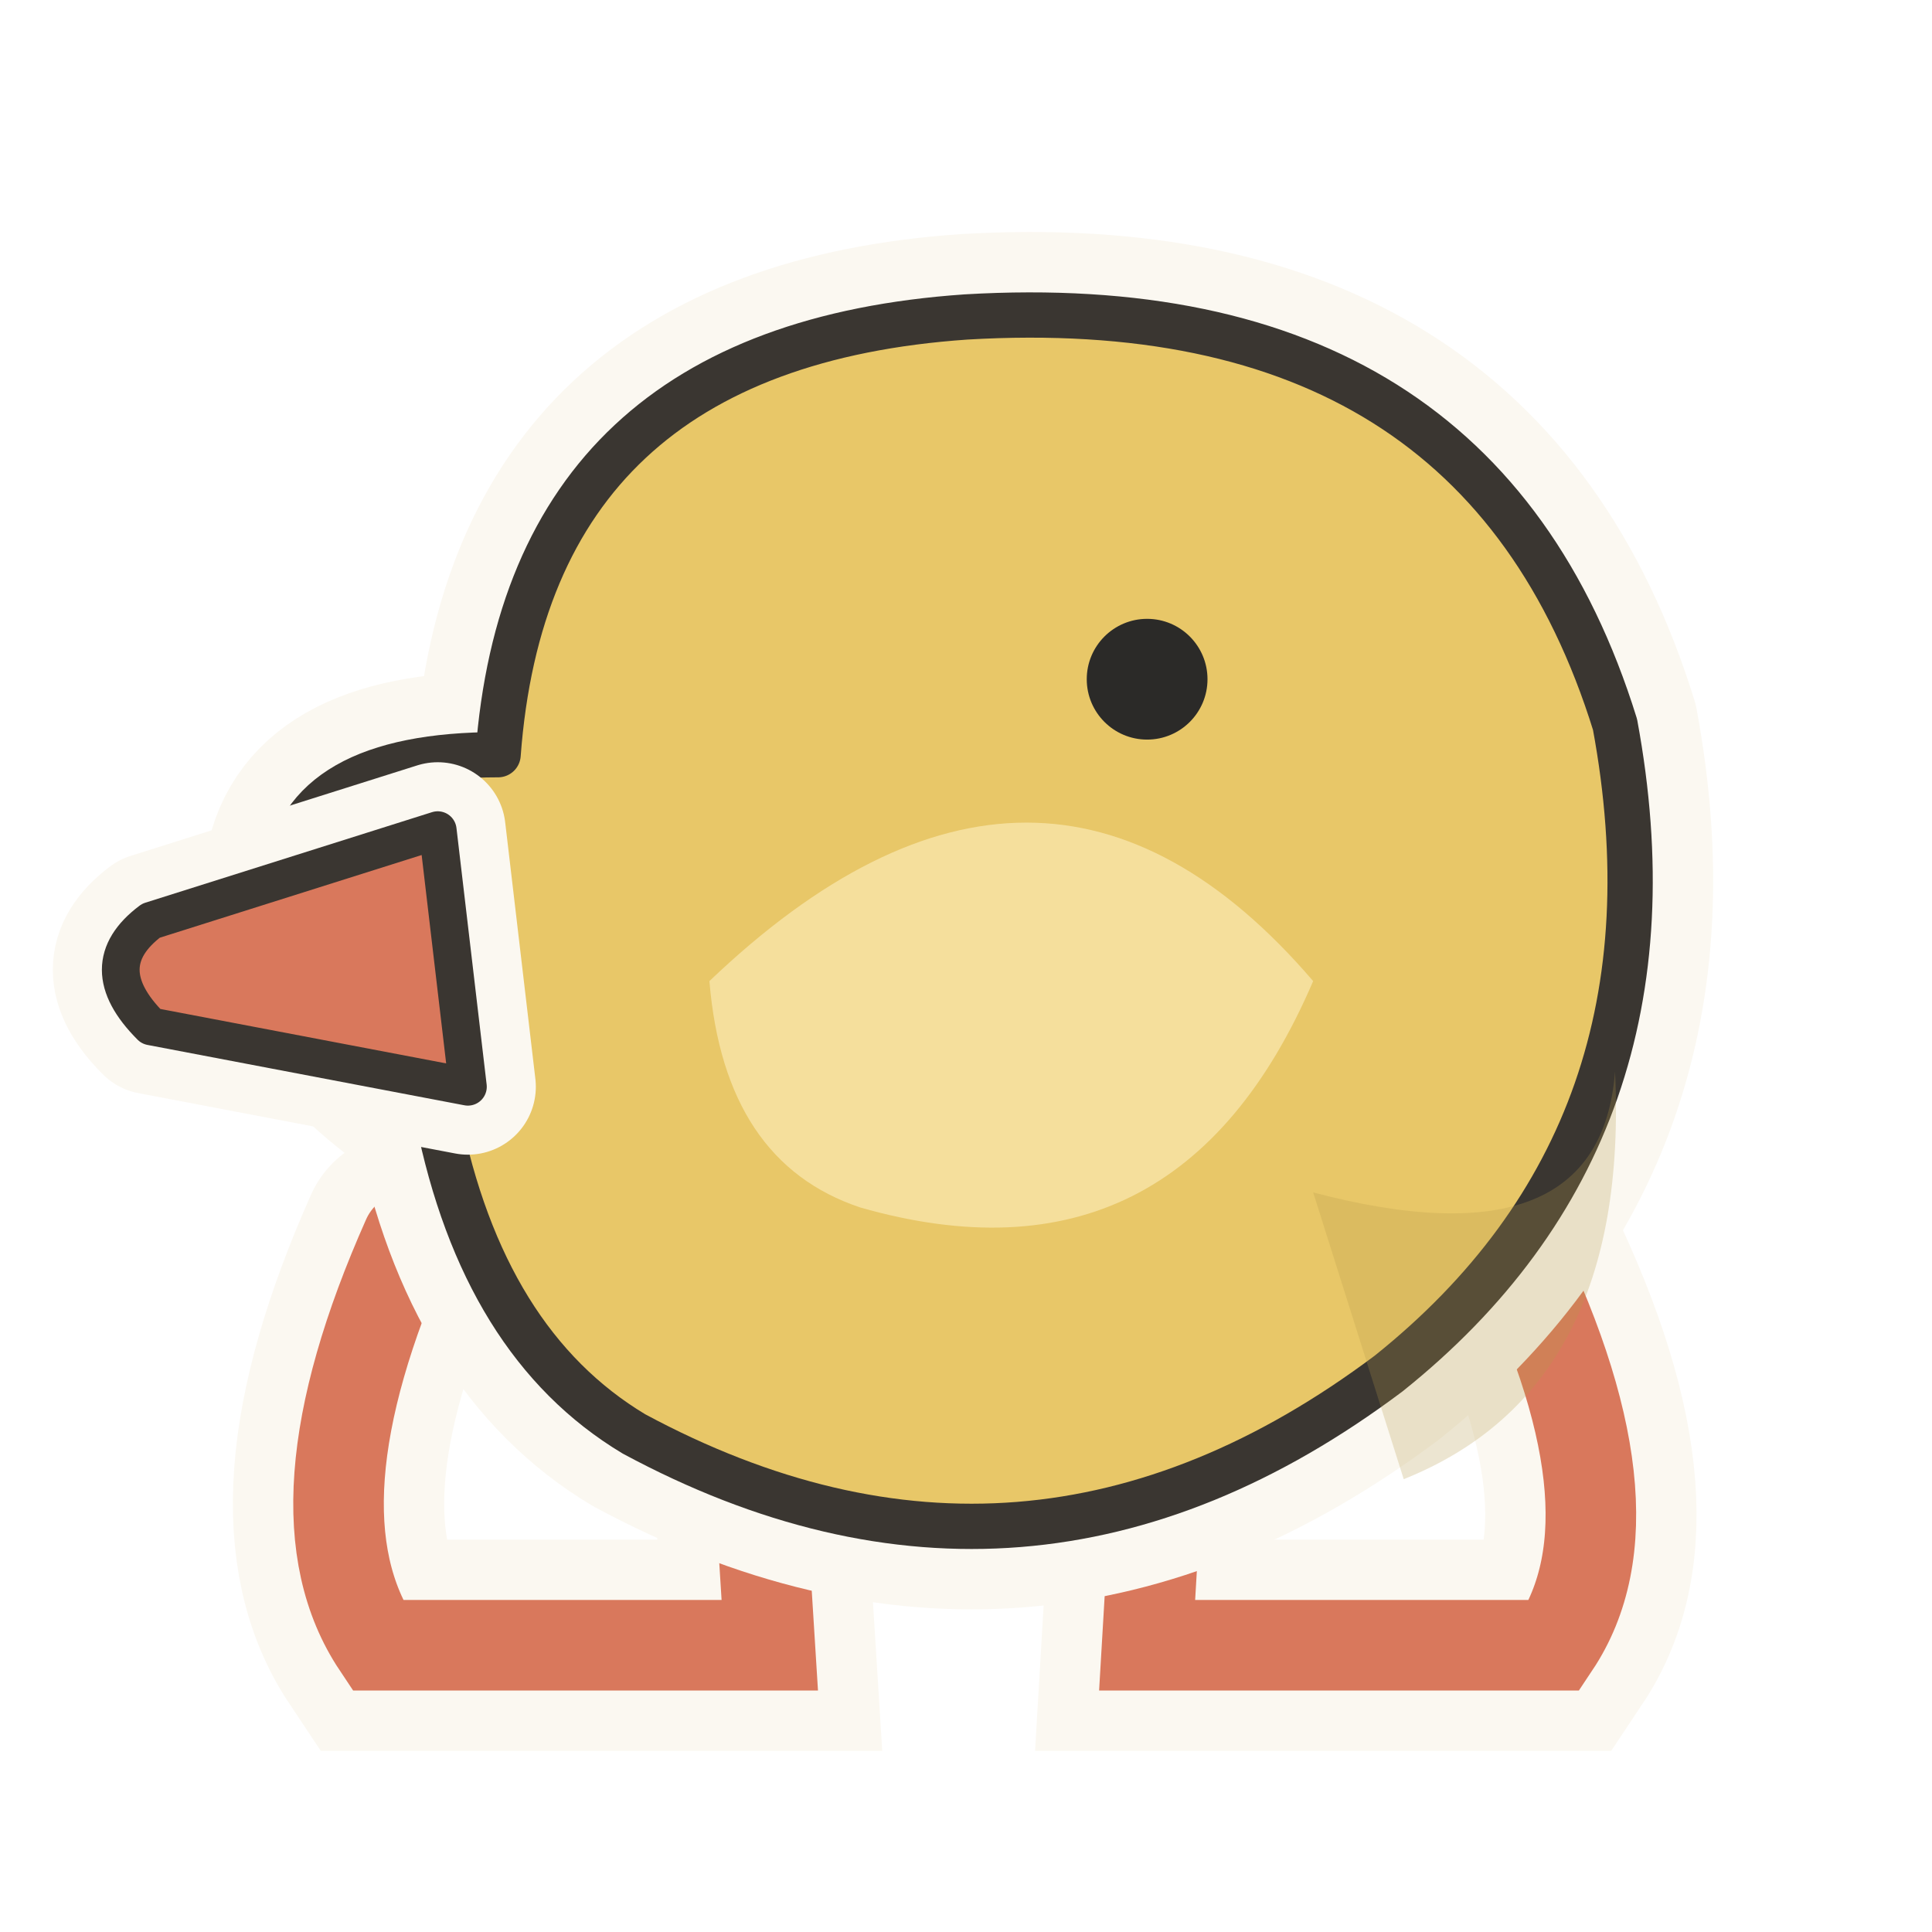
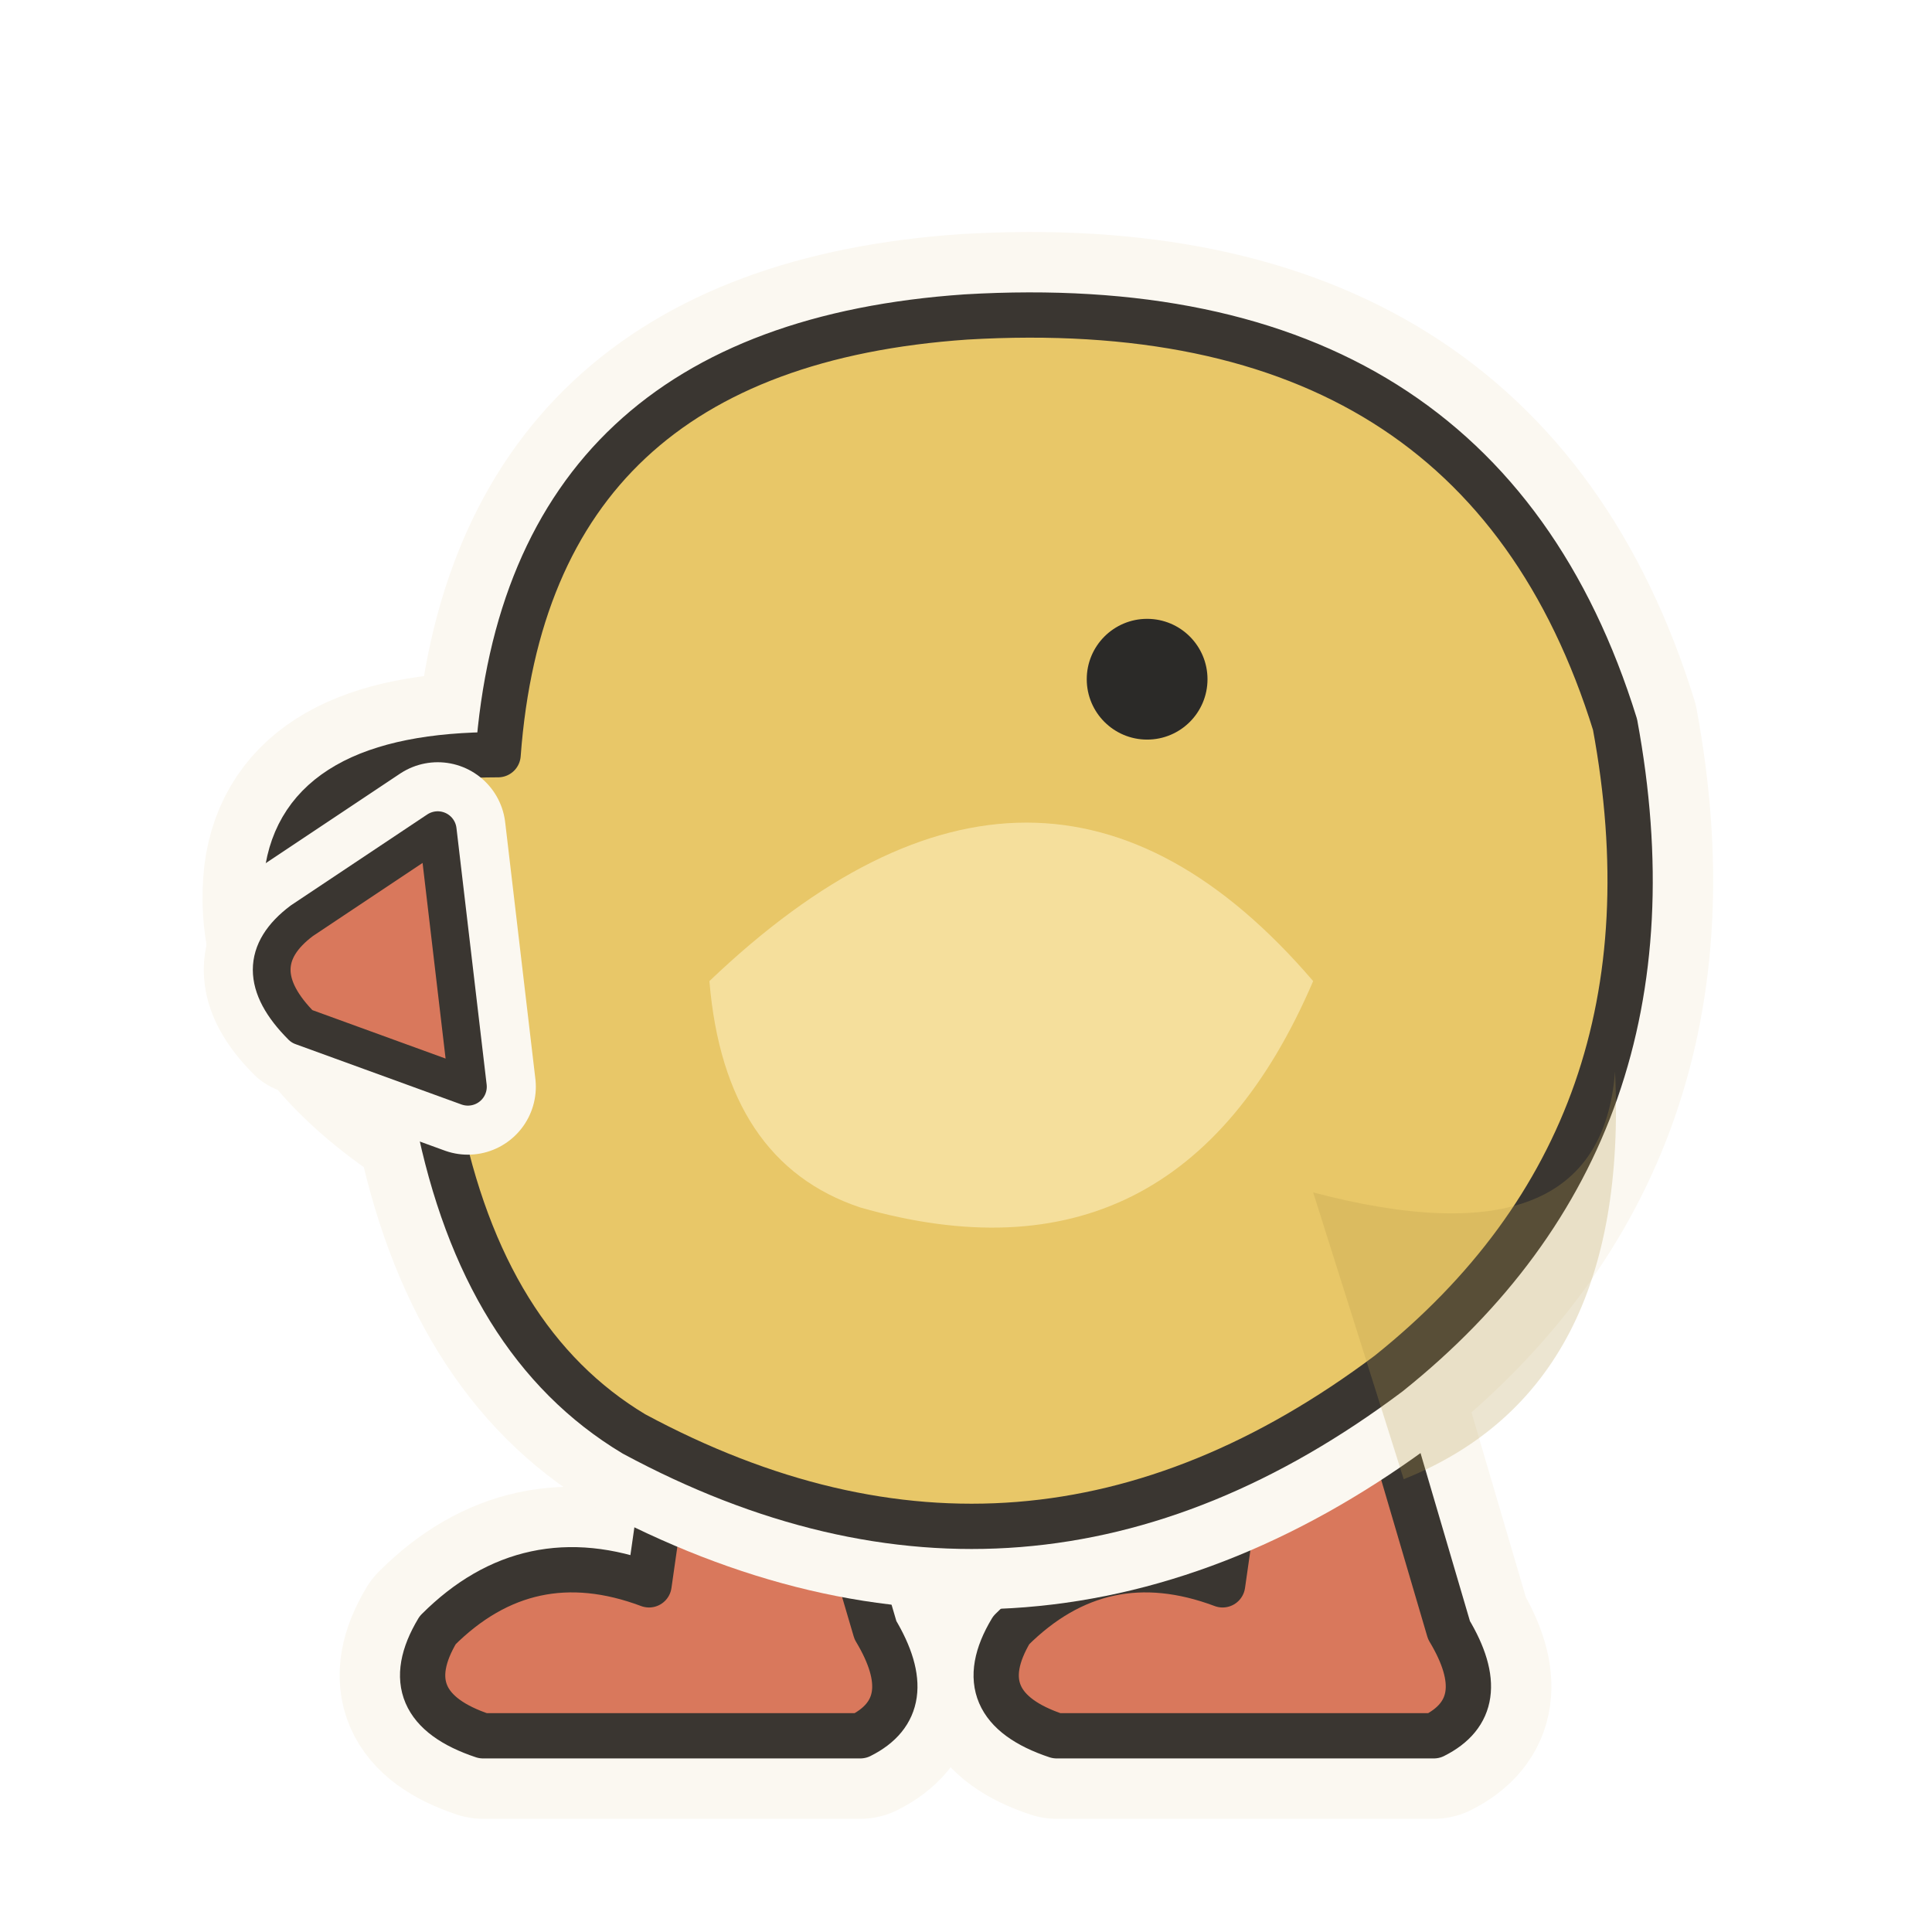
<svg xmlns="http://www.w3.org/2000/svg" viewBox="0 0 128 128" role="img" aria-labelledby="t d">
-   <path d="M27 82q-8 18-2 27h26l-1-16m27-1-1 17h27q6-9-3-27" fill="none" stroke="#fbf8f1" stroke-width="14" stroke-linecap="round" />
-   <path d="M27 82q-8 18-2 27h26l-1-16m27-1-1 17h27q6-9-3-27" fill="none" stroke="#d9785c" stroke-width="6" stroke-linecap="round" />
+   <path d="M45 91 43 105Q35 102 29 108q-3 5 3 7h25q4-2 1-7l-5-17Zm38 0-2 14q-8-3-14 3-3 5 3 7h25q4-2 1-7l-5-17Z" fill="#fbf8f1" stroke="#fbf8f1" stroke-width="11" stroke-linejoin="round" />
+   <path d="M45 91 43 105Q35 102 29 108q-3 5 3 7h25q4-2 1-7l-5-17Zm38 0-2 14q-8-3-14 3-3 5 3 7h25q4-2 1-7l-5-17Z" fill="#d9785c" stroke="#3a3631" stroke-width="3" stroke-linejoin="round" />
  <path d="M29 74Q18 67 19 58q1-8 14-8 2-27 31-29 34-2 43 27 5 27-15 43-24 18-50 4-10-6-13-21Z" fill="#fbf8f1" stroke="#fbf8f1" stroke-width="11" stroke-linejoin="round" />
  <path d="M29 74Q18 67 19 58q1-8 14-8 2-27 31-29 34-2 43 27 5 27-15 43-24 18-50 4-10-6-13-21Z" fill="#e8c768" stroke="#3a3631" stroke-width="3" stroke-linejoin="round" />
-   <path d="M29 55 10 61q-4 3 0 7l21 4Z" fill="#fbf8f1" stroke="#fbf8f1" stroke-width="9" stroke-linejoin="round" />
-   <path d="M29 55 10 61q-4 3 0 7l21 4Z" fill="#d9785c" stroke="#3a3631" stroke-width="2.5" stroke-linejoin="round" />
+   <path d="M29 55 20 61q-4 3 0 7l11 4Z" fill="#fbf8f1" stroke="#fbf8f1" stroke-width="9" stroke-linejoin="round" />
+   <path d="M29 55 20 61q-4 3 0 7l11 4Z" fill="#d9785c" stroke="#3a3631" stroke-width="2.5" stroke-linejoin="round" />
  <path d="M47 65q22-21 40 0-9 21-30 15-9-3-10-15Z" fill="#f5df9c" />
  <path d="M87 79q19 5 20-8 1 21-14 27Z" fill="#b59948" opacity=".25" />
  <circle cx="76" cy="45" r="4" fill="#2b2a28" />
</svg>
